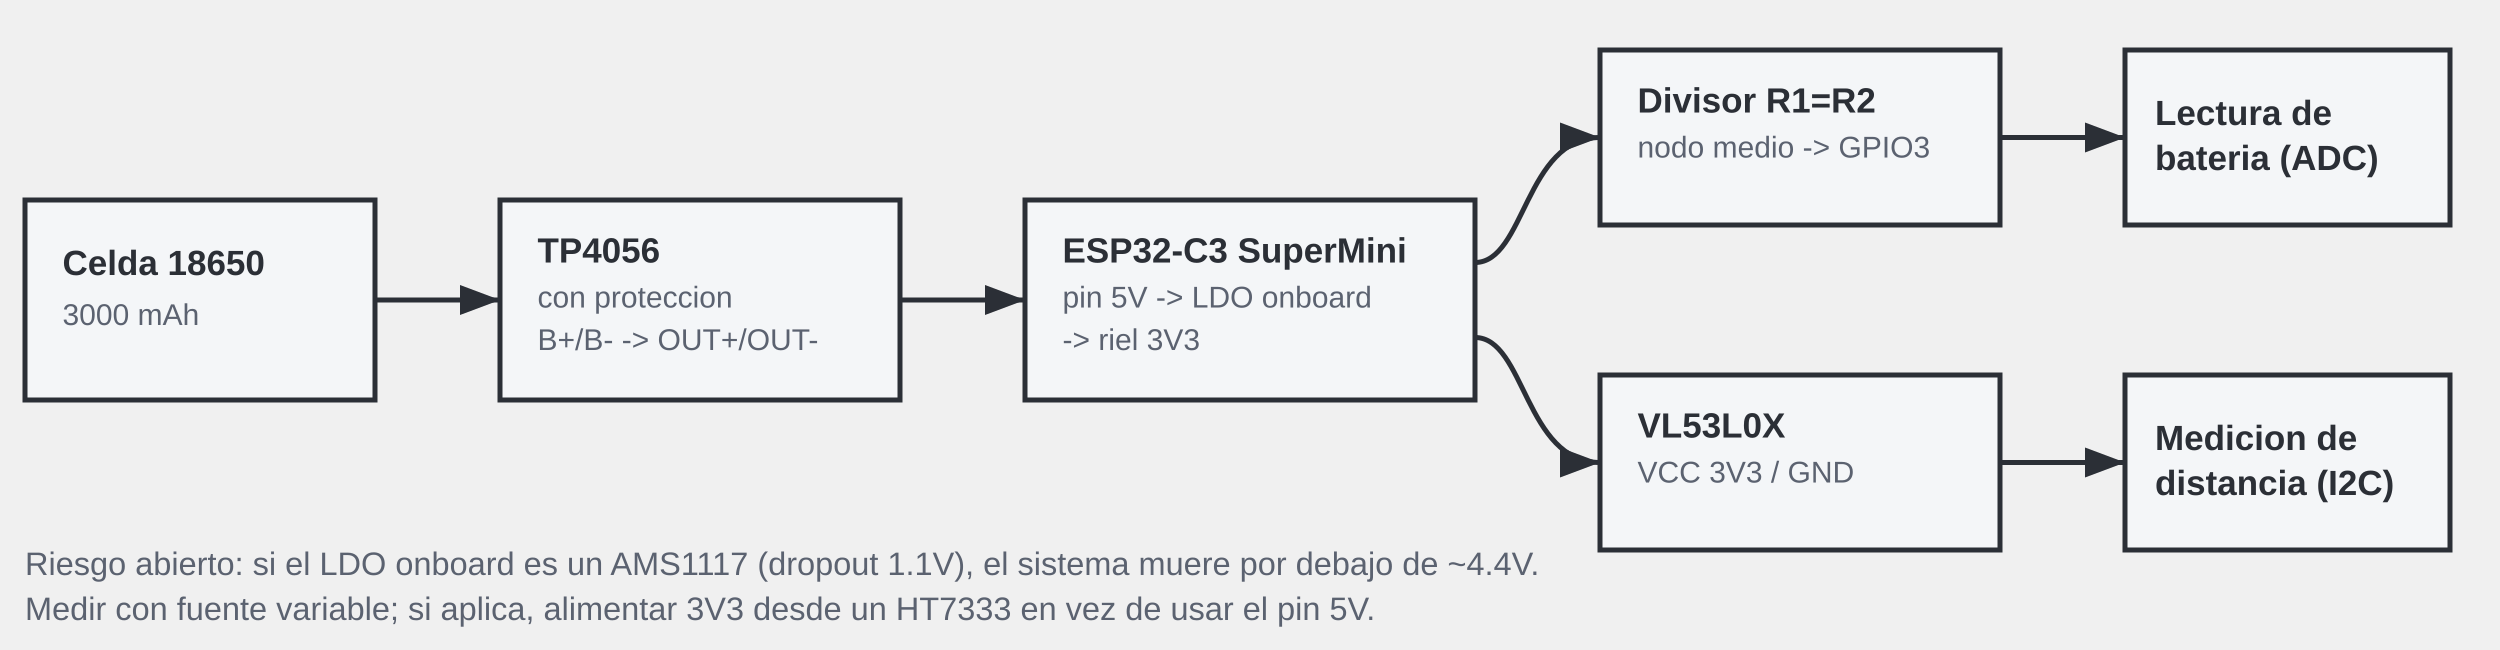
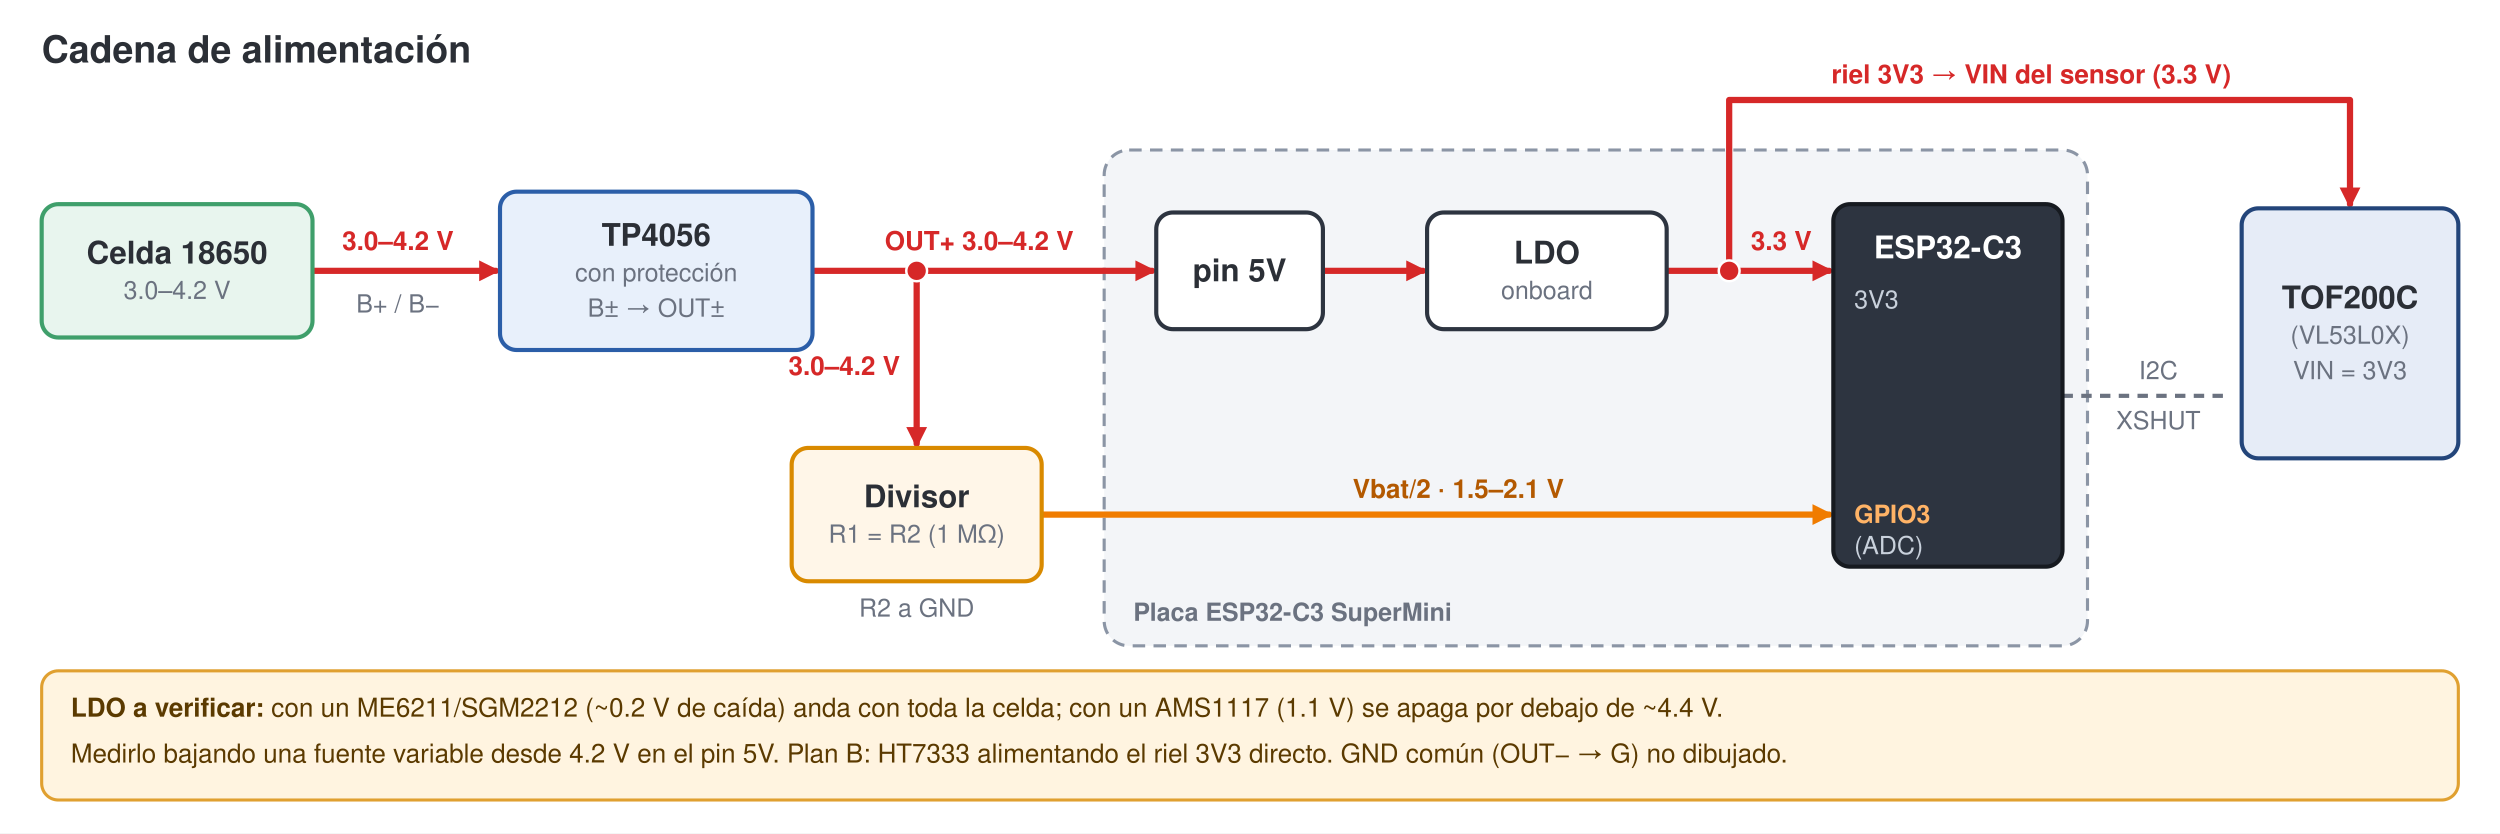
- <svg xmlns="http://www.w3.org/2000/svg" viewBox="0 0 1000 260" font-family="Segoe UI, Arial, sans-serif" font-size="14">
+ <svg xmlns="http://www.w3.org/2000/svg" width="1200" height="400" viewBox="0 0 1200 400" font-family="Segoe UI, Helvetica, Arial, sans-serif" font-size="13">
  <defs>
-     <marker id="arrow" markerWidth="10" markerHeight="10" refX="8" refY="3" orient="auto">
-       <path d="M0,0 L8,3 L0,6 Z" fill="#2b2f36" />
+     <marker id="ar" markerWidth="10" markerHeight="10" refX="8" refY="5" orient="auto" markerUnits="userSpaceOnUse">
+       <path d="M0,0 L10,5 L0,10 Z" fill="#d62828" />
+     </marker>
+     <marker id="ao" markerWidth="10" markerHeight="10" refX="8" refY="5" orient="auto" markerUnits="userSpaceOnUse">
+       <path d="M0,0 L10,5 L0,10 Z" fill="#f07c00" />
+     </marker>
+     <marker id="ag" markerWidth="10" markerHeight="10" refX="8" refY="5" orient="auto" markerUnits="userSpaceOnUse">
+       <path d="M0,0 L10,5 L0,10 Z" fill="#6b7280" />
    </marker>
  </defs>
  <style>
-     .box { fill:#f4f6f8; stroke:#2b2f36; stroke-width:2; }
-     .label { fill:#2b2f36; font-weight:600; }
-     .pin { fill:#5b6270; font-size:12px; }
-     .arrow { stroke:#2b2f36; stroke-width:2; fill:none; marker-end:url(#arrow); }
+     .title { font-size:18px; font-weight:700; fill:#2b2f36; }
+     .h { font-size:15px; font-weight:700; fill:#2b2f36; }
+     .sub { font-size:12px; fill:#6b7280; }
+     .v { font-size:12.5px; font-weight:700; }
+     .p { fill:none; stroke-width:3; stroke-linecap:round; stroke-linejoin:round; }
+     .note { font-size:12.5px; fill:#5b3a00; }
  </style>
-   <rect class="box" x="10" y="80" width="140" height="80" />
-   <text class="label" x="25" y="110">Celda 18650</text>
-   <text class="pin" x="25" y="130">3000 mAh</text>
-   <rect class="box" x="200" y="80" width="160" height="80" />
-   <text class="label" x="215" y="105">TP4056</text>
-   <text class="pin" x="215" y="123">con proteccion</text>
-   <text class="pin" x="215" y="140">B+/B- -&gt; OUT+/OUT-</text>
-   <rect class="box" x="410" y="80" width="180" height="80" />
-   <text class="label" x="425" y="105">ESP32-C3 SuperMini</text>
-   <text class="pin" x="425" y="123">pin 5V -&gt; LDO onboard</text>
-   <text class="pin" x="425" y="140">-&gt; riel 3V3</text>
-   <rect class="box" x="640" y="20" width="160" height="70" />
-   <text class="label" x="655" y="45">Divisor R1=R2</text>
-   <text class="pin" x="655" y="63">nodo medio -&gt; GPIO3</text>
-   <rect class="box" x="640" y="150" width="160" height="70" />
-   <text class="label" x="655" y="175">VL53L0X</text>
-   <text class="pin" x="655" y="193">VCC 3V3 / GND</text>
-   <rect class="box" x="850" y="20" width="130" height="70" />
-   <text class="label" x="862" y="50">Lectura de</text>
-   <text class="label" x="862" y="68">bateria (ADC)</text>
-   <rect class="box" x="850" y="150" width="130" height="70" />
-   <text class="label" x="862" y="180">Medicion de</text>
-   <text class="label" x="862" y="198">distancia (I2C)</text>
-   <path class="arrow" d="M150,120 H200" />
-   <path class="arrow" d="M360,120 H410" />
-   <path class="arrow" d="M590,105 C610,105 610,55 640,55" />
-   <path class="arrow" d="M590,135 C610,135 610,185 640,185" />
-   <path class="arrow" d="M800,55 H850" />
-   <path class="arrow" d="M800,185 H850" />
-   <text x="10" y="230" font-size="13" fill="#5b6270">
-     Riesgo abierto: si el LDO onboard es un AMS1117 (dropout 1.1V), el sistema muere por debajo de ~4.4V.
-   </text>
-   <text x="10" y="248" font-size="13" fill="#5b6270">
-     Medir con fuente variable; si aplica, alimentar 3V3 desde un HT7333 en vez de usar el pin 5V.
-   </text>
+   <rect x="0" y="0" width="1200" height="400" fill="#ffffff" />
+   <text class="title" x="20" y="30">Cadena de alimentación</text>
+   <rect x="530" y="72" width="472" height="238" rx="12" fill="#f3f5f8" stroke="#8b95a5" stroke-width="1.5" stroke-dasharray="6,4" />
+   <text class="sub" x="544" y="298" font-weight="700">Placa ESP32-C3 SuperMini</text>
+   <path class="p" d="M150,130 H238" stroke="#d62828" marker-end="url(#ar)" />
+   <text class="v" x="191" y="120" text-anchor="middle" fill="#d62828">3.0–4.2 V</text>
+   <text class="sub" x="191" y="150" text-anchor="middle">B+ / B−</text>
+   <path class="p" d="M390,130 H553" stroke="#d62828" marker-end="url(#ar)" />
+   <text class="v" x="470" y="120" text-anchor="middle" fill="#d62828">OUT+  3.0–4.2 V</text>
+   <path class="p" d="M635,130 H683" stroke="#d62828" marker-end="url(#ar)" />
+   <path class="p" d="M800,130 H878" stroke="#d62828" marker-end="url(#ar)" />
+   <text class="v" x="855" y="120" text-anchor="middle" fill="#d62828">3.3 V</text>
+   <path class="p" d="M830,130 V48 H1128 V98" stroke="#d62828" marker-end="url(#ar)" />
+   <text class="v" x="975" y="40" text-anchor="middle" fill="#d62828">riel 3V3 → VIN del sensor (3.3 V)</text>
+   <path class="p" d="M440,130 V213" stroke="#d62828" marker-end="url(#ar)" />
+   <text class="v" x="432" y="180" text-anchor="end" fill="#d62828">3.0–4.2 V</text>
+   <path class="p" d="M500,247 H878" stroke="#f07c00" marker-end="url(#ao)" />
+   <text class="v" x="700" y="239" text-anchor="middle" fill="#b35900">Vbat/2 · 1.5–2.1 V</text>
+   <path d="M990,190 H1068" fill="none" stroke="#6b7280" stroke-width="2" stroke-dasharray="5,4" />
+   <text class="sub" x="1036" y="182" text-anchor="middle">I2C</text>
+   <text class="sub" x="1036" y="206" text-anchor="middle">XSHUT</text>
+   <rect x="20" y="98" width="130" height="64" rx="8" fill="#e8f5ee" stroke="#3f9f6b" stroke-width="2" />
+   <text class="h" x="85" y="126.5" text-anchor="middle">Celda 18650</text>
+   <text class="sub" x="85" y="143.5" text-anchor="middle">3.0–4.2 V</text>
+   <rect x="240" y="92" width="150" height="76" rx="8" fill="#e8f0fb" stroke="#2b5ea8" stroke-width="2" />
+   <text class="h" x="315" y="118" text-anchor="middle">TP4056</text>
+   <text class="sub" x="315" y="135" text-anchor="middle">con protección</text>
+   <text class="sub" x="315" y="152" text-anchor="middle">B± → OUT±</text>
+   <rect x="555" y="102" width="80" height="56" rx="8" fill="#ffffff" stroke="#2d3440" stroke-width="2" />
+   <text class="h" x="595" y="135" text-anchor="middle">pin 5V</text>
+   <rect x="685" y="102" width="115" height="56" rx="8" fill="#ffffff" stroke="#2d3440" stroke-width="2" />
+   <text class="h" x="742.5" y="126.5" text-anchor="middle">LDO</text>
+   <text class="sub" x="742.5" y="143.5" text-anchor="middle">onboard</text>
+   <rect x="880" y="98" width="110" height="174" rx="8" fill="#2d3440" stroke="#161a20" stroke-width="2" />
+   <text x="935" y="124" text-anchor="middle" font-size="15" font-weight="700" fill="#ffffff">ESP32-C3</text>
+   <text x="890" y="148" font-size="12" fill="#c9d1dc">3V3</text>
+   <text x="890" y="251" font-size="12" font-weight="700" fill="#ffb366">GPIO3</text>
+   <text x="890" y="266" font-size="12" fill="#c9d1dc">(ADC)</text>
+   <rect x="1076" y="100" width="104" height="120" rx="8" fill="#e6ecf7" stroke="#23457a" stroke-width="2" />
+   <text class="h" x="1128" y="148" text-anchor="middle">TOF200C</text>
+   <text class="sub" x="1128" y="165" text-anchor="middle">(VL53L0X)</text>
+   <text class="sub" x="1128" y="182" text-anchor="middle">VIN = 3V3</text>
+   <rect x="380" y="215" width="120" height="64" rx="8" fill="#fff6e8" stroke="#d98a00" stroke-width="2" />
+   <text class="h" x="440" y="243.5" text-anchor="middle">Divisor</text>
+   <text class="sub" x="440" y="260.5" text-anchor="middle">R1 = R2 (1 MΩ)</text>
+   <text class="sub" x="440" y="296" text-anchor="middle">R2 a GND</text>
+   <circle cx="440" cy="130" r="5" fill="#d62828" stroke="#ffffff" stroke-width="1.2" />
+   <circle cx="830" cy="130" r="5" fill="#d62828" stroke="#ffffff" stroke-width="1.2" />
+   <rect x="20" y="322" width="1160" height="62" rx="8" fill="#fff4e0" stroke="#e0a030" stroke-width="1.5" />
+   <text class="note" x="34" y="344">
+     <tspan font-weight="700">LDO a verificar:</tspan> con un ME6211/SGM2212 (~0.2 V de caída) anda con toda la celda; con un AMS1117 (1.1 V) se apaga por debajo de ~4.4 V.</text>
+   <text class="note" x="34" y="366">Medirlo bajando una fuente variable desde 4.2 V en el pin 5V. Plan B: HT7333 alimentando el riel 3V3 directo. GND común (OUT− → G) no dibujado.</text>
</svg>
